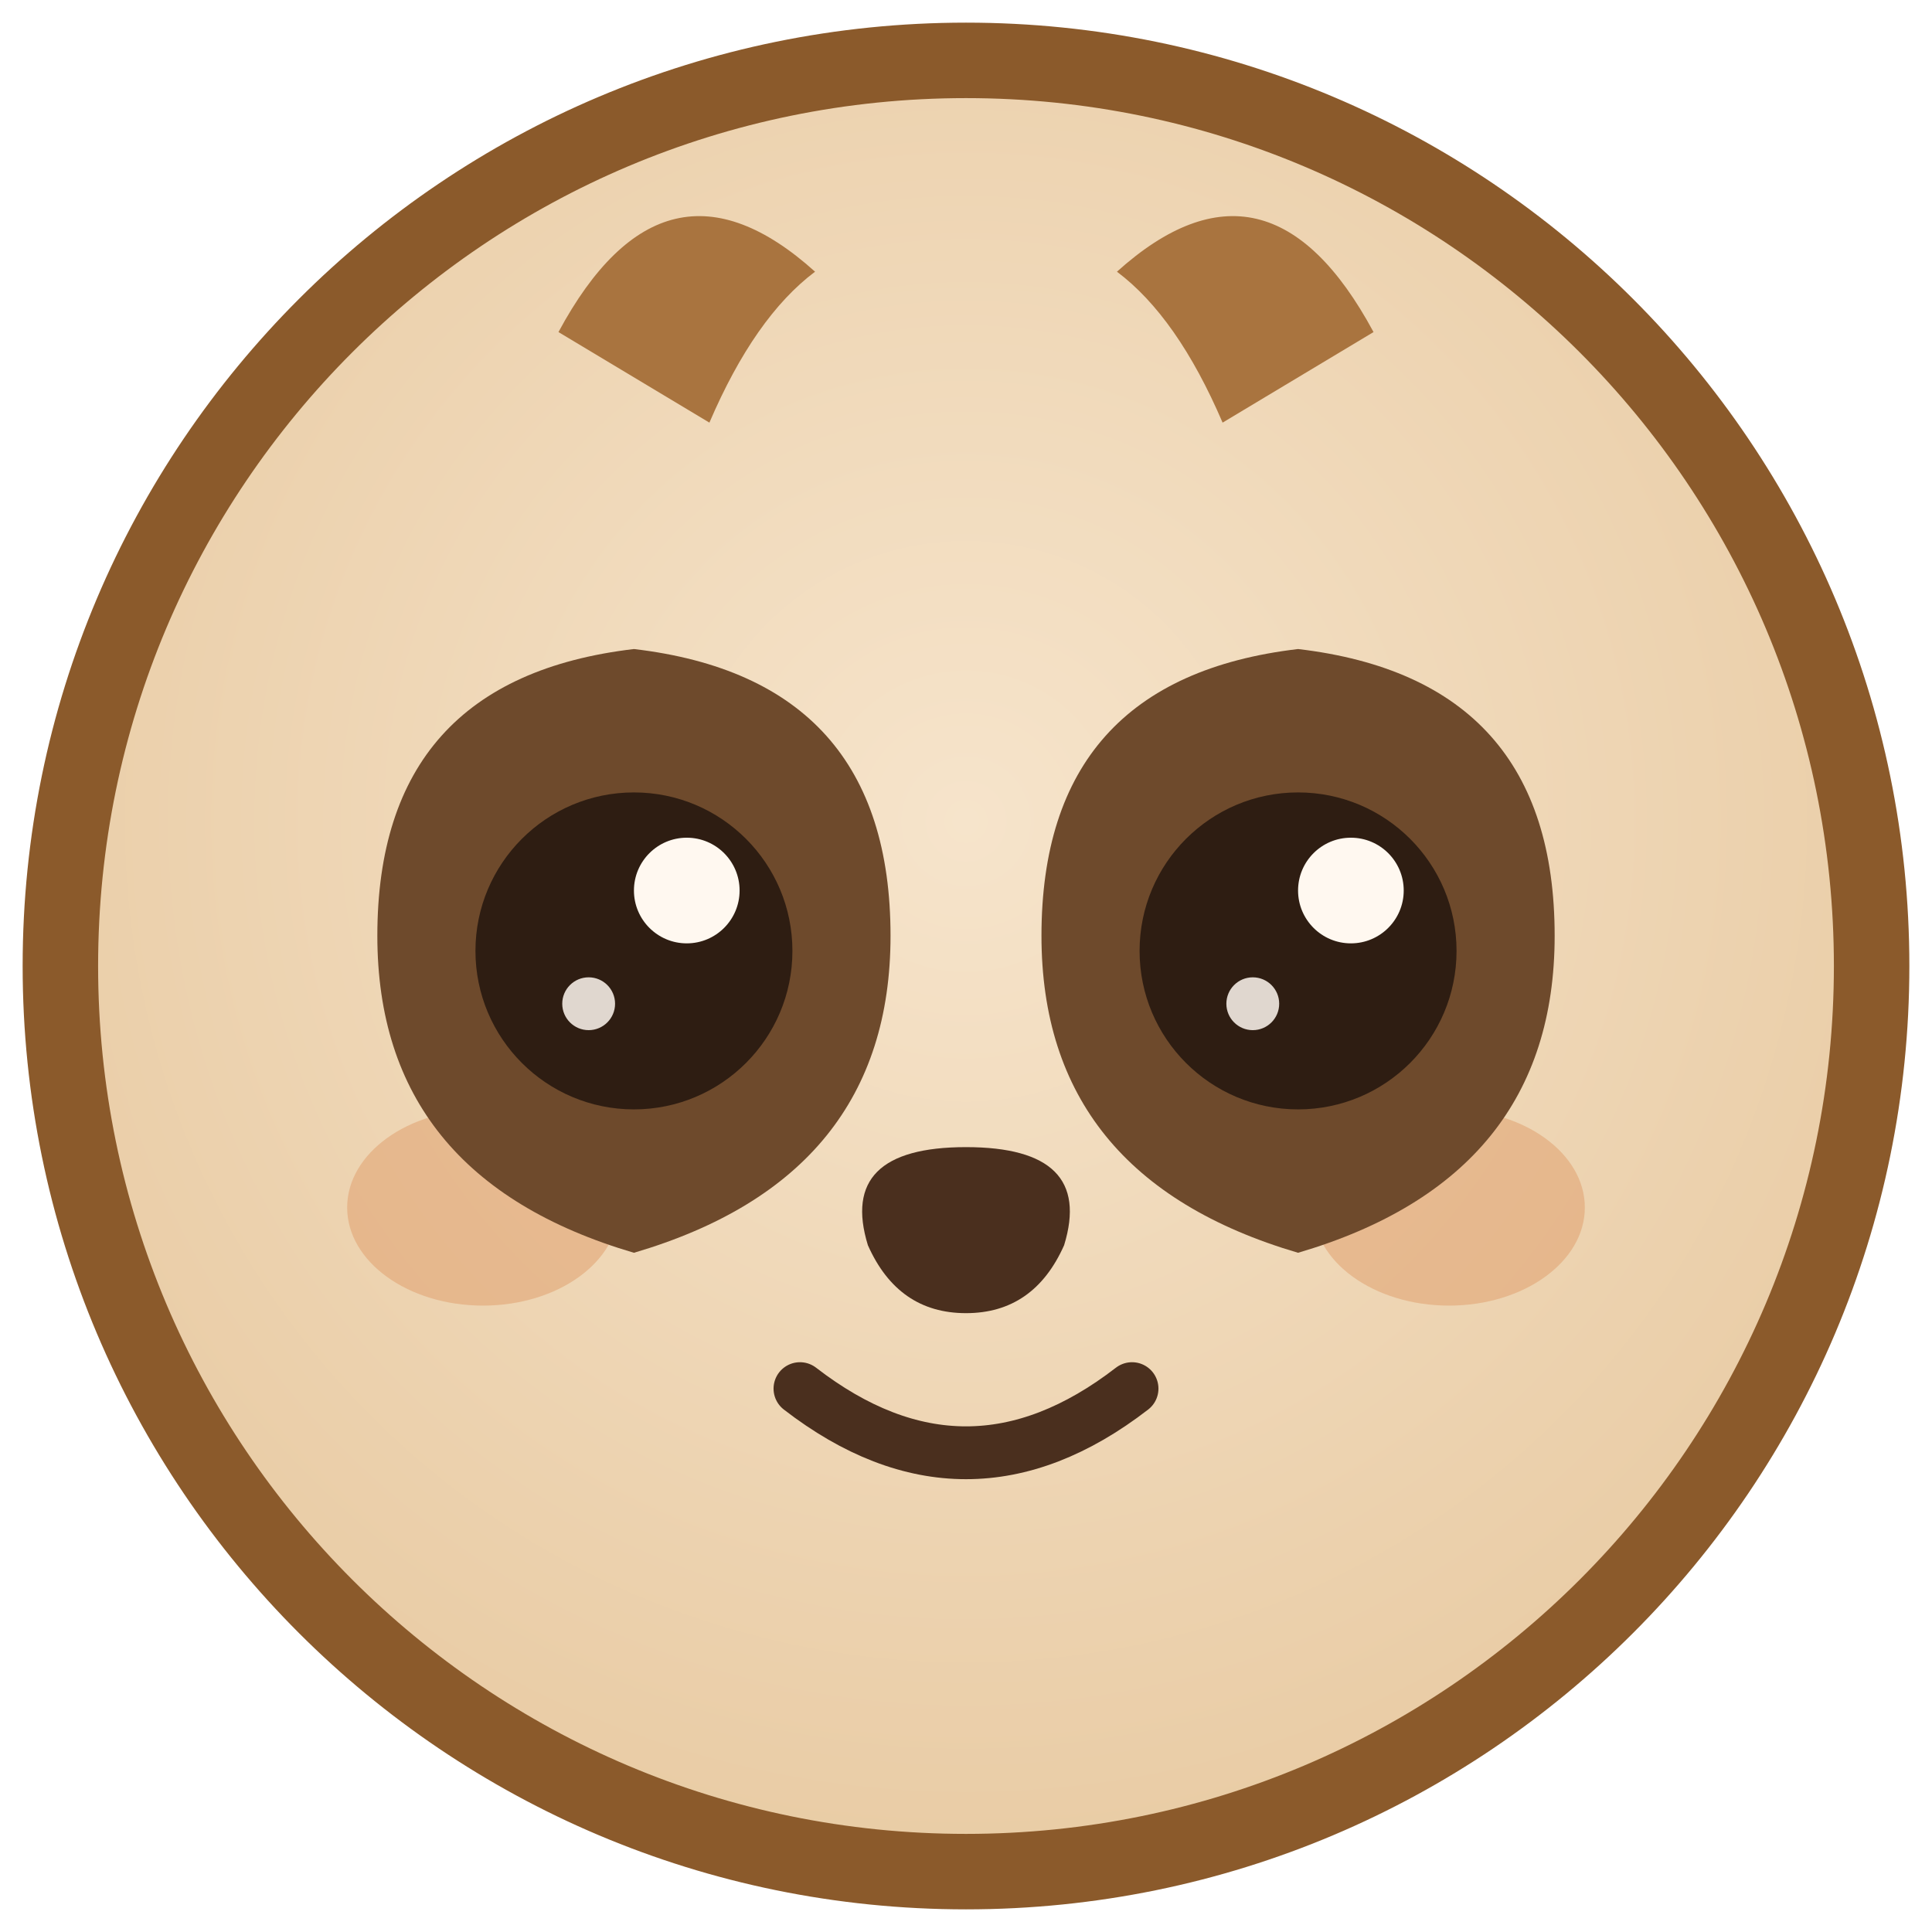
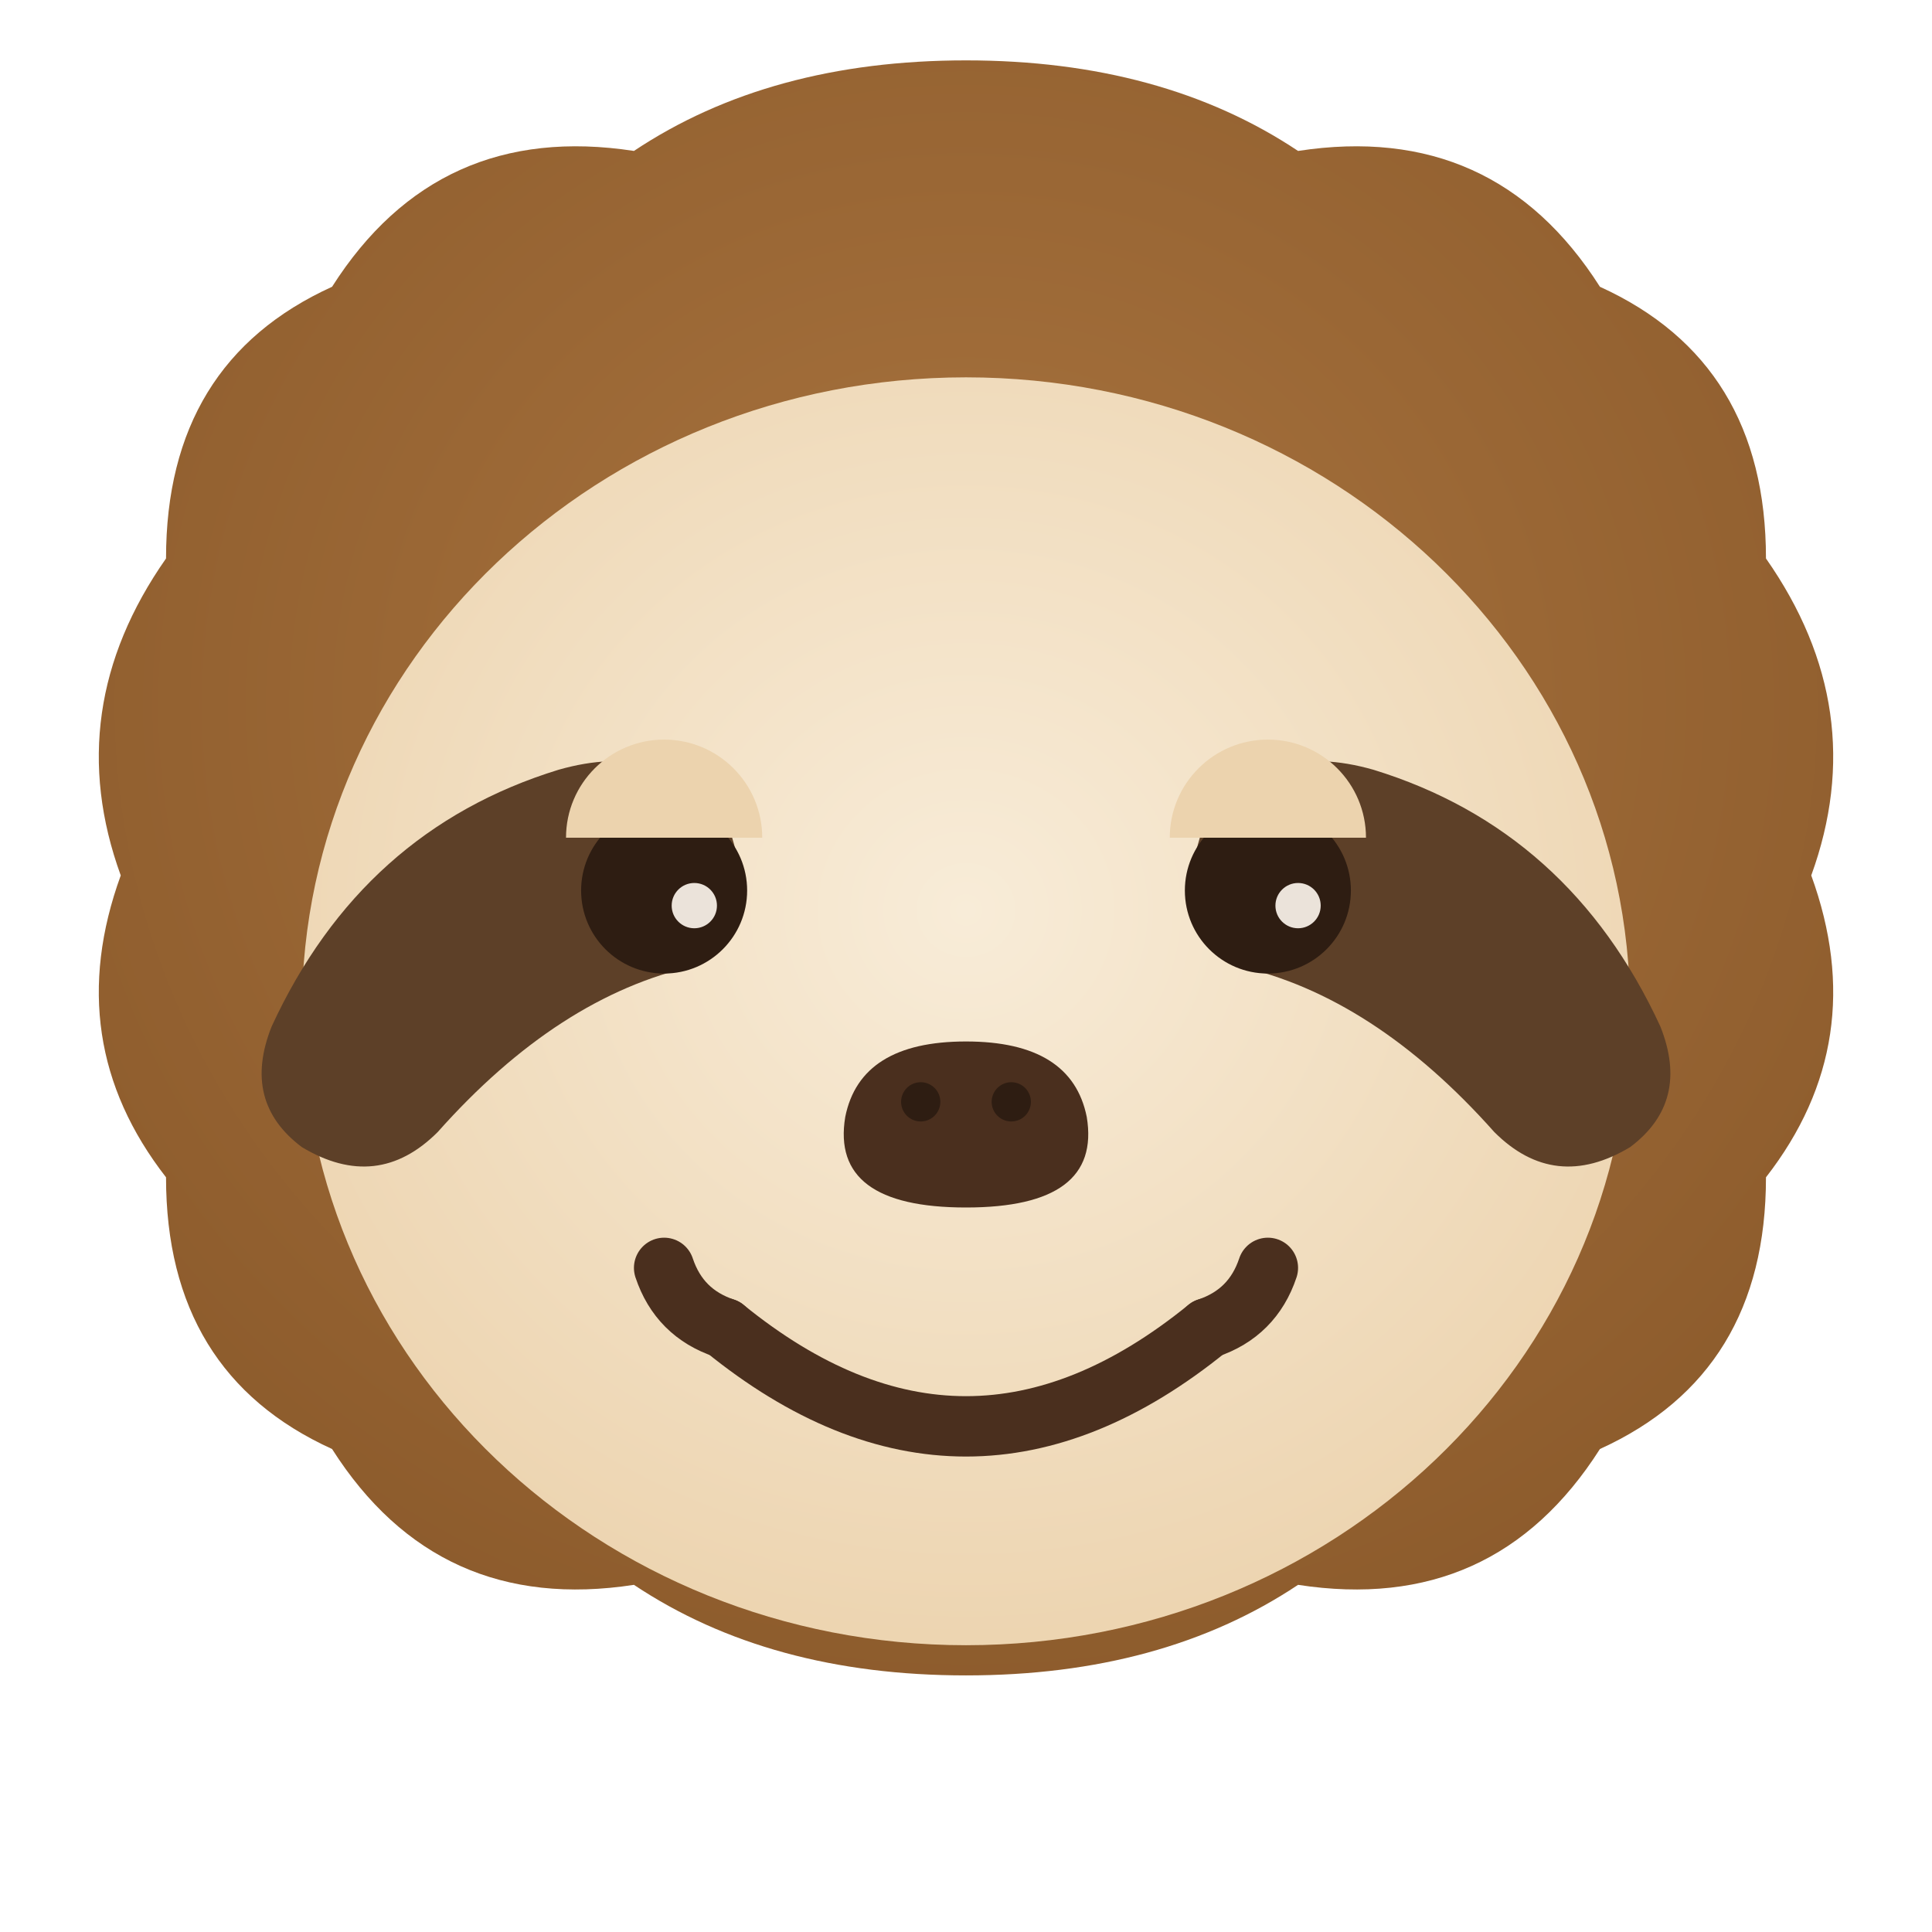
<svg xmlns="http://www.w3.org/2000/svg" viewBox="0 0 256 256">
  <defs>
+     <radialGradient id="fur" cx="50%" cy="40%" r="65%">
+       <stop offset="0%" stop-color="#a9743f" />
+       <stop offset="100%" stop-color="#8b5a2b" />
+     </radialGradient>
    <radialGradient id="face" cx="50%" cy="42%" r="62%">
-       <stop offset="0%" stop-color="#f6e4cb" />
-       <stop offset="100%" stop-color="#e8caa2" />
+       <stop offset="0%" stop-color="#f8ecd8" />
+       <stop offset="100%" stop-color="#ecd3ae" />
    </radialGradient>
  </defs>
-   <circle cx="128" cy="128" r="120" fill="url(#face)" stroke="#8b5a2b" stroke-width="10" />
-   <path d="M74 44 q14 -26 34 -8 q-8 6 -14 20 z" fill="#a9743f" />
-   <path d="M182 44 q-14 -26 -34 -8 q8 6 14 20 z" fill="#a9743f" />
-   <ellipse cx="64" cy="160" rx="18" ry="13" fill="#e0a170" opacity="0.55" />
-   <ellipse cx="192" cy="160" rx="18" ry="13" fill="#e0a170" opacity="0.55" />
-   <path d="M84 86 q34 4 34 38 q0 32 -34 42 q-34 -10 -34 -42 q0 -34 34 -38 z" fill="#6e4a2c" />
-   <path d="M172 86 q-34 4 -34 38 q0 32 34 42 q34 -10 34 -42 q0 -34 -34 -38 z" fill="#6e4a2c" />
-   <circle cx="84" cy="126" r="21" fill="#2e1d12" />
-   <circle cx="172" cy="126" r="21" fill="#2e1d12" />
-   <circle cx="91" cy="118" r="7" fill="#fff8f0" />
-   <circle cx="179" cy="118" r="7" fill="#fff8f0" />
-   <circle cx="78" cy="133" r="3.5" fill="#fff8f0" opacity="0.85" />
-   <circle cx="166" cy="133" r="3.5" fill="#fff8f0" opacity="0.85" />
-   <path d="M128 152 q17 0 13 13 q-4 9 -13 9 q-9 0 -13 -9 q-4 -13 13 -13 z" fill="#4a2f1e" />
-   <path d="M106 184 q22 17 44 0" fill="none" stroke="#4a2f1e" stroke-width="7" stroke-linecap="round" />
+   <path d="M128 8            q26 0 44 12 q26 -4 40 18 q22 10 22 36 q14 20 6 42            q8 22 -6 40 q0 26 -22 36 q-14 22 -40 18 q-18 12 -44 12            q-26 0 -44 -12 q-26 4 -40 -18 q-22 -10 -22 -36 q-14 -18 -6 -40            q-8 -22 6 -42 q0 -26 22 -36 q14 -22 40 -18 q18 -12 44 -12 z" fill="url(#fur)" />
+   <ellipse cx="128" cy="134" rx="88" ry="84" fill="url(#face)" />
+   <path d="M96 108 q-8 -10 -22 -6 q-26 8 -38 34 q-4 10 4 16 q10 6 18 -2            q16 -18 34 -22 q10 -4 4 -20 z" fill="#5d4028" />
+   <path d="M160 108 q8 -10 22 -6 q26 8 38 34 q4 10 -4 16 q-10 6 -18 -2            q-16 -18 -34 -22 q-10 -4 -4 -20 z" fill="#5d4028" />
+   <circle cx="88" cy="118" r="11" fill="#2e1d12" />
+   <circle cx="168" cy="118" r="11" fill="#2e1d12" />
+   <path d="M75 111 a13 13 0 0 1 26 0 z" fill="#ecd3ae" />
+   <path d="M155 111 a13 13 0 0 1 26 0 z" fill="#ecd3ae" />
+   <circle cx="92" cy="120" r="3" fill="#fff8f0" opacity="0.9" />
+   <circle cx="172" cy="120" r="3" fill="#fff8f0" opacity="0.9" />
+   <path d="M128 138 q14 0 16 10 q2 12 -16 12 q-18 0 -16 -12 q2 -10 16 -10 z" fill="#4a2f1e" />
+   <circle cx="122" cy="146" r="2.6" fill="#2e1d12" />
+   <circle cx="134" cy="146" r="2.6" fill="#2e1d12" />
+   <path d="M96 176 q32 26 64 0" fill="none" stroke="#4a2f1e" stroke-width="8" stroke-linecap="round" />
+   <path d="M96 176 q-6 -2 -8 -8 M160 176 q6 -2 8 -8" fill="none" stroke="#4a2f1e" stroke-width="8" stroke-linecap="round" />
</svg>
